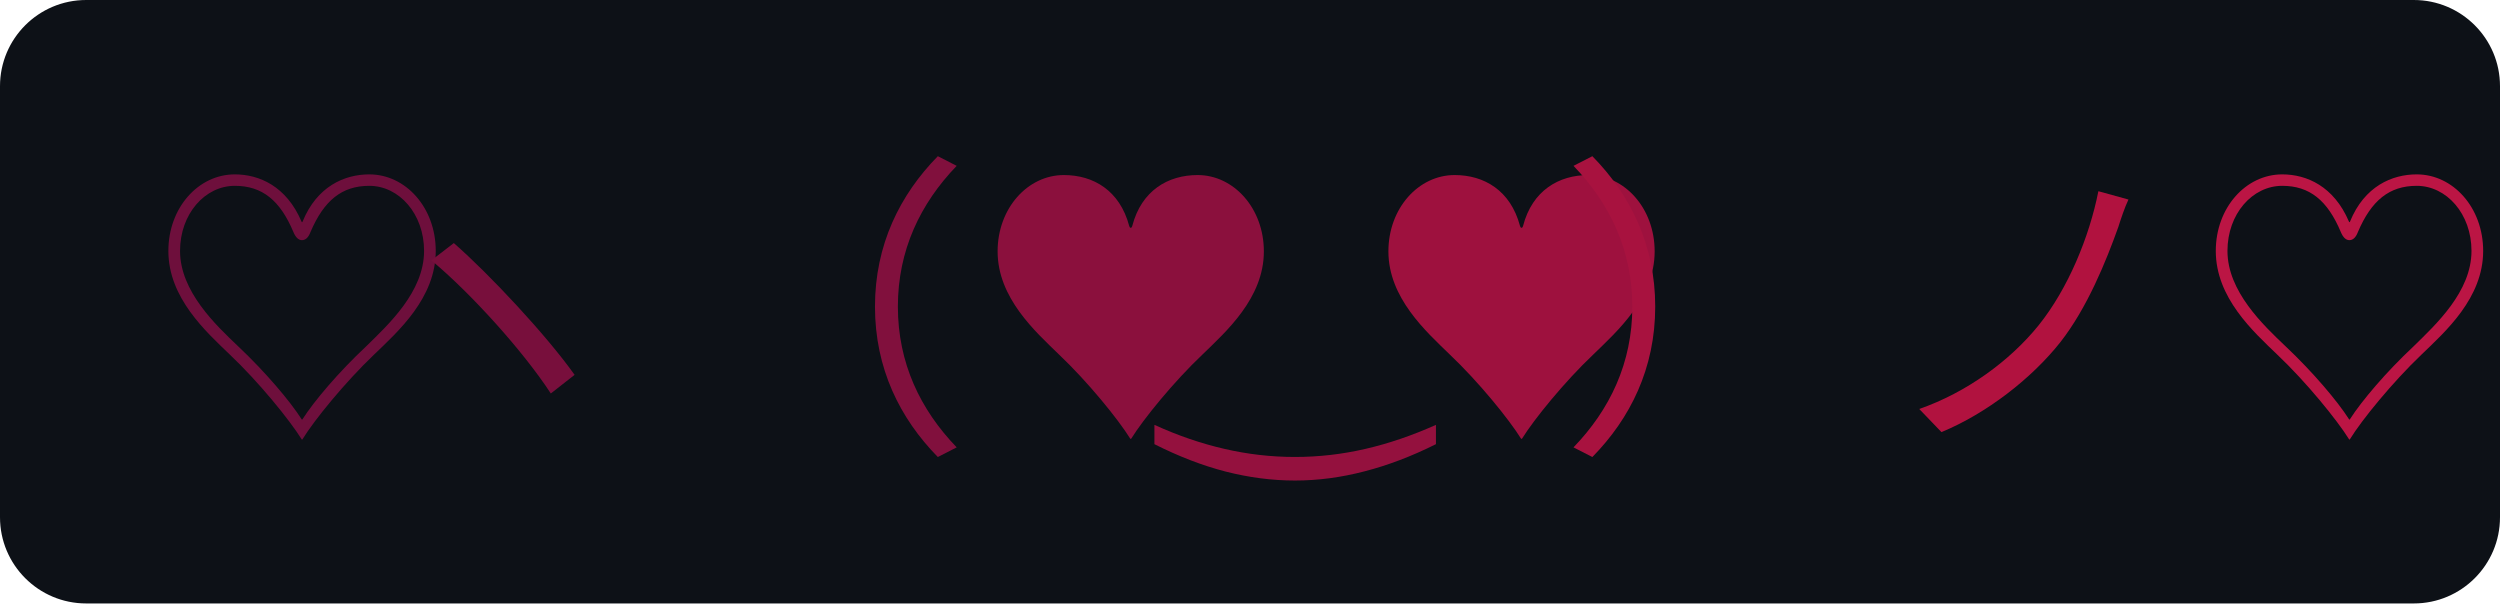
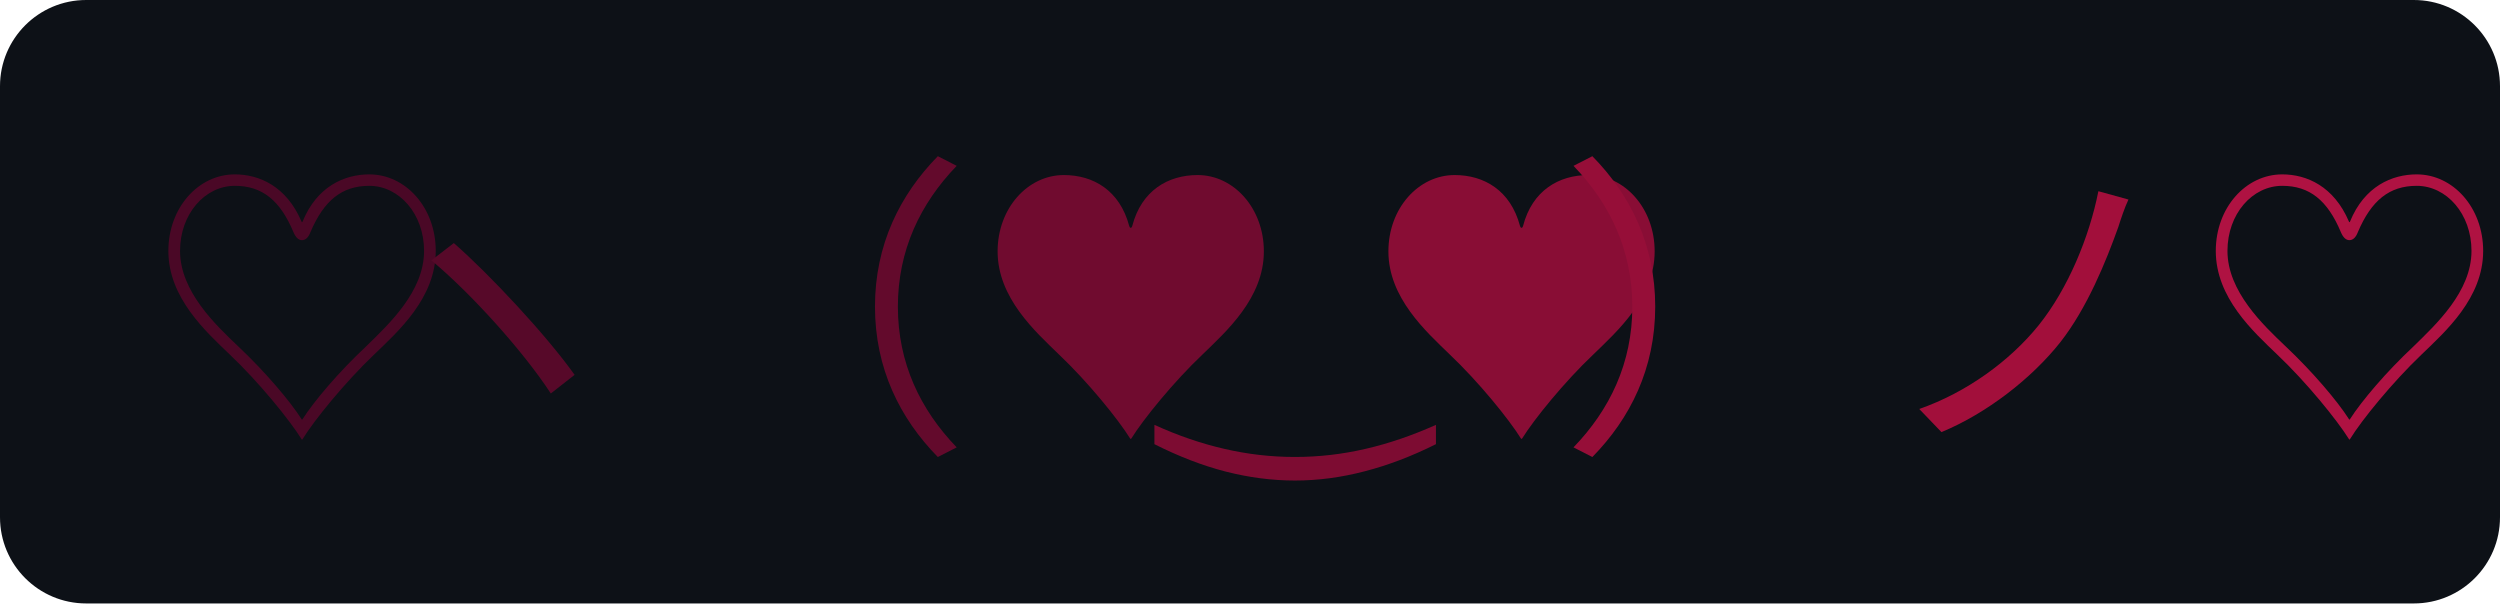
<svg xmlns="http://www.w3.org/2000/svg" width="174" height="42" viewBox="0 0 174 42" role="img">
  <rect width="100%" height="100%" rx="6" fill="#0d1117" />
  <g font-family="'Segoe UI Symbol','Malgun Gothic','Noto Sans CJK KR','Apple SD Gothic Neo','Noto Sans Symbols 2','DejaVu Sans',monospace" font-size="22" dominant-baseline="middle">
-     <text x="10.0" y="22.0" fill="#6e0f3c">♡</text>
-     <text x="23.6" y="22.0" fill="#780f3c">ヽ</text>
-     <text x="45.6" y="22.0" fill="#81103d">（</text>
-     <text x="67.7" y="22.0" fill="#8b103d">♥</text>
-     <text x="81.3" y="22.0" fill="#94113e">‿</text>
-     <text x="94.9" y="22.0" fill="#9e113e">♥</text>
-     <text x="108.5" y="22.0" fill="#a8123f">）</text>
-     <text x="130.5" y="22.0" fill="#b1123f">ノ</text>
-     <text x="152.5" y="22.0" fill="#bb1544">♡</text>
+     <text x="10.0" y="22.0" fill="#4a0826">♡</text>
+     <text x="23.6" y="22.0" fill="#570929">ヽ</text>
+     <text x="45.6" y="22.0" fill="#630a2c">（</text>
+     <text x="67.7" y="22.0" fill="#700b2f">♥</text>
+     <text x="81.3" y="22.0" fill="#7d0c32">‿</text>
+     <text x="94.9" y="22.0" fill="#890d35">♥</text>
+     <text x="108.5" y="22.0" fill="#960e38">）</text>
+     <text x="130.5" y="22.0" fill="#a20f3b">ノ</text>
+     <text x="152.5" y="22.0" fill="#af1242">♡</text>
  </g>
</svg>
